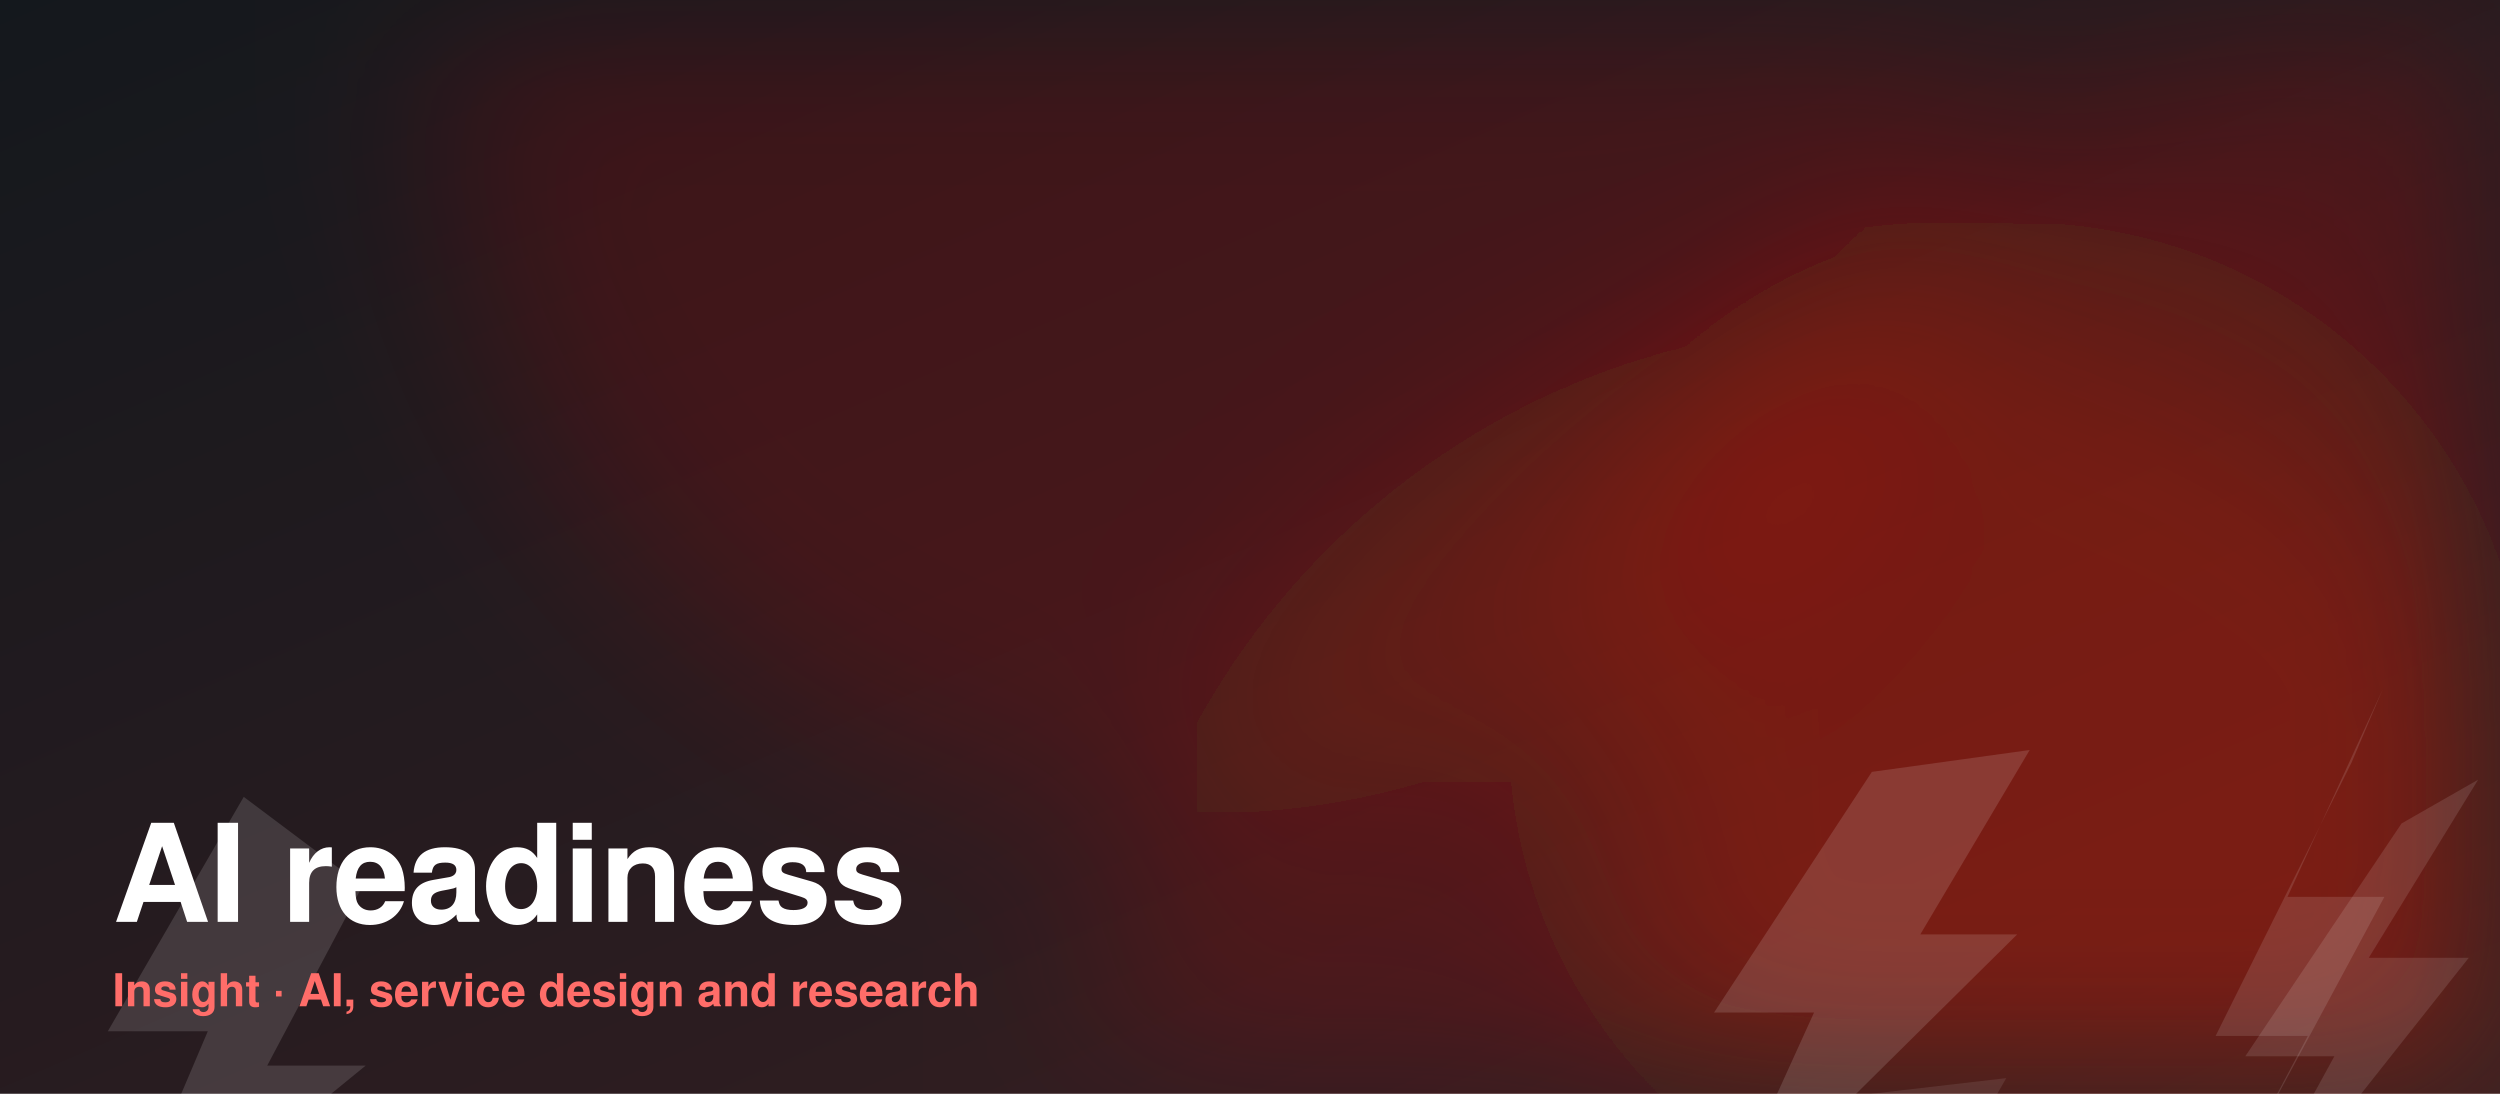
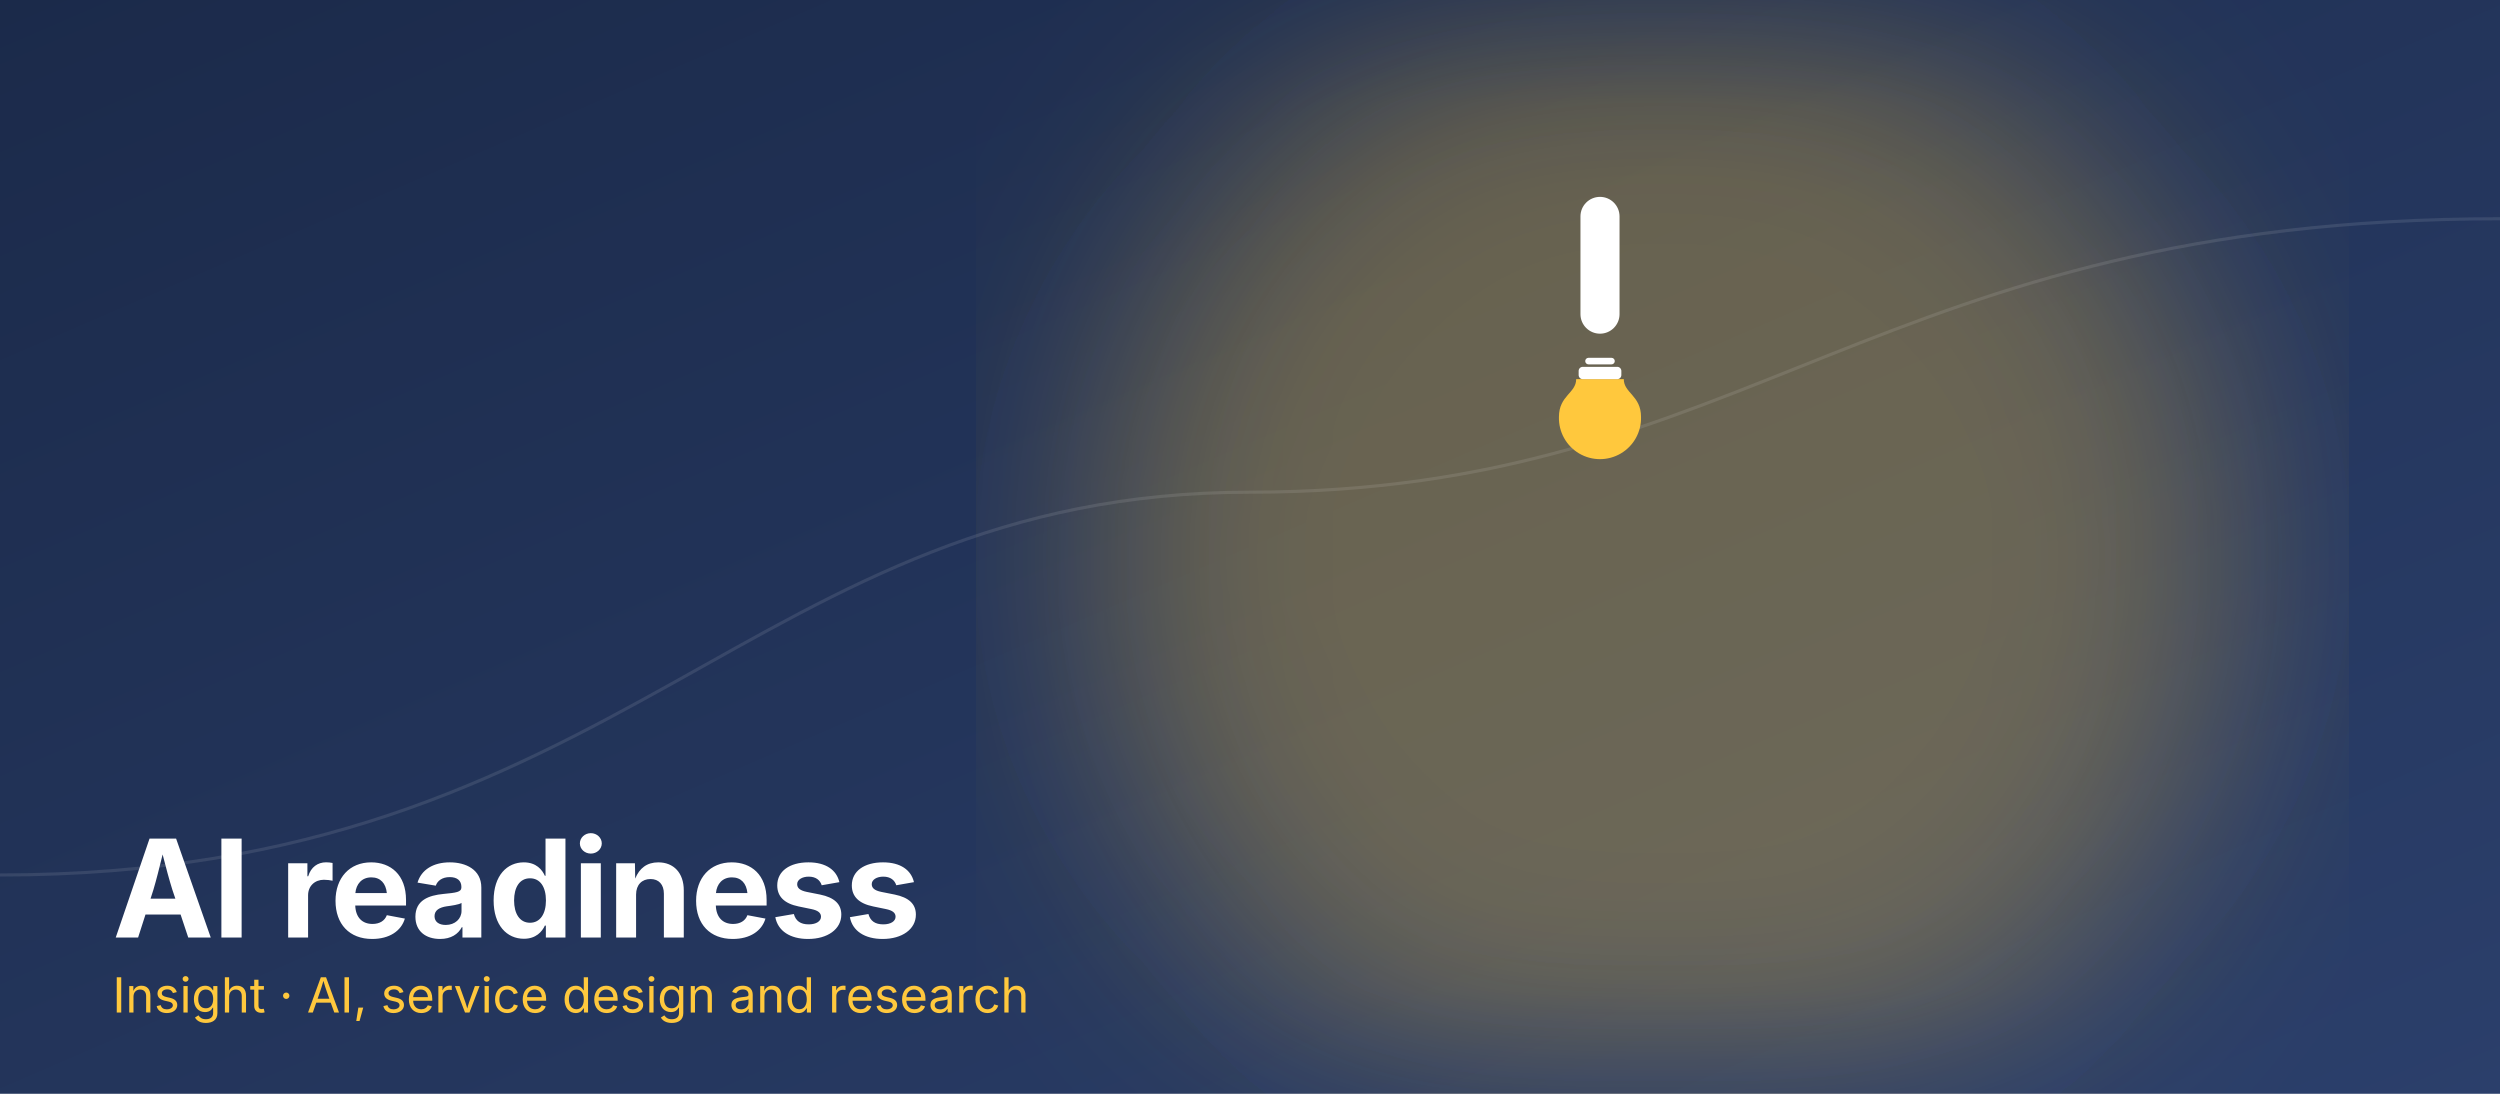
<svg xmlns="http://www.w3.org/2000/svg" width="1600" height="700" viewBox="0 0 1600 700">
  <defs>
    <linearGradient id="g" x1="0" y1="0" x2="1" y2="1">
-       <stop offset="0" stop-color="#14181D" />
-       <stop offset="1" stop-color="#3a1f22" />
+       <stop offset="0" stop-color="#1B2A4A" />
+       <stop offset="1" stop-color="#2B3F6B" />
    </linearGradient>
    <filter id="b">
-       <feGaussianBlur stdDeviation="60" />
+       <feGaussianBlur stdDeviation="70" />
    </filter>
  </defs>
  <rect width="1600" height="700" fill="url(#g)" />
  <g filter="url(#b)">
-     <circle cx="1505" cy="488" r="462" fill="#E4130E" opacity="0.200" />
-     <circle cx="1198" cy="700" r="492" fill="#E4130E" opacity="0.167" />
-     <circle cx="1292" cy="469" r="326" fill="#E4130E" opacity="0.104" />
-     <circle cx="771" cy="30" r="490" fill="#E4130E" opacity="0.167" />
+     <circle cx="1064" cy="356" r="366" fill="#FFC83D" opacity=".32" />
  </g>
-   <path d="M156 510 l-87 150 h64 l-68 160 l169 -138 h-63 l61 -115 z" fill="#fff" opacity="0.136" />
-   <path d="M1198 494 l-101 154 h64 l-65 143 l195 -193 h-62 l70 -118 z" fill="#fff" opacity="0.134" />
-   <path d="M1537 527 l-100 149 h57 l-81 148 l167 -211 h-64 l70 -114 z" fill="#fff" opacity="0.115" />
-   <path d="M1505 488 l-87 175 h59 l-64 121 l113 -210 h-62 l61 -133 z" fill="#fff" opacity="0.121" />
-   <path d="M1198 700 l-91 147 h49 l-32 148 l167 -193 h-71 l64 -112 z" fill="#fff" opacity="0.088" />
-   <g font-family="Manrope, Helvetica, Arial, sans-serif" fill="#fff">
-     <text x="72" y="590" font-size="87" font-weight="800" letter-spacing="-1">AI readiness</text>
-     <text x="72" y="644" font-size="29" font-weight="600" fill="#ff6d69">Insight · AI, service design and research</text>
+   <g stroke="#fff" stroke-opacity=".10" stroke-width="2" fill="none">
+     <path d="M0 560 C 400 560 480 315 800 315 S 1200 140 1600 140" />
+   </g>
+   <g transform="translate(1024 126) scale(2.19) translate(-358.92 0)">
+     <rect x="353.21" y="0" width="11.42" height="39.98" rx="5.71" fill="#fff" />
+     <path d="M351.96 53.26 c0 4.08 -5.04 4.80 -5.04 11.04 a12.00 12.00 0 1 0 23.99 0 c0 -6.24 -5.04 -6.96 -5.04 -11.04z" fill="#FFC83D" />
+     <rect x="352.68" y="49.67" width="12.48" height="3.60" rx="1.20" fill="#fff" />
+     <rect x="354.60" y="47.03" width="8.64" height="1.92" rx="0.96" fill="#fff" />
+   </g>
+   <g font-family="Helvetica Neue, Inter, Arial, sans-serif" fill="#fff">
+     <text x="72" y="600" font-size="87" font-weight="700" letter-spacing="-1">AI readiness</text>
+     <text x="72" y="648" font-size="31" fill="#FFC83D">Insight · AI, service design and research</text>
  </g>
</svg>
